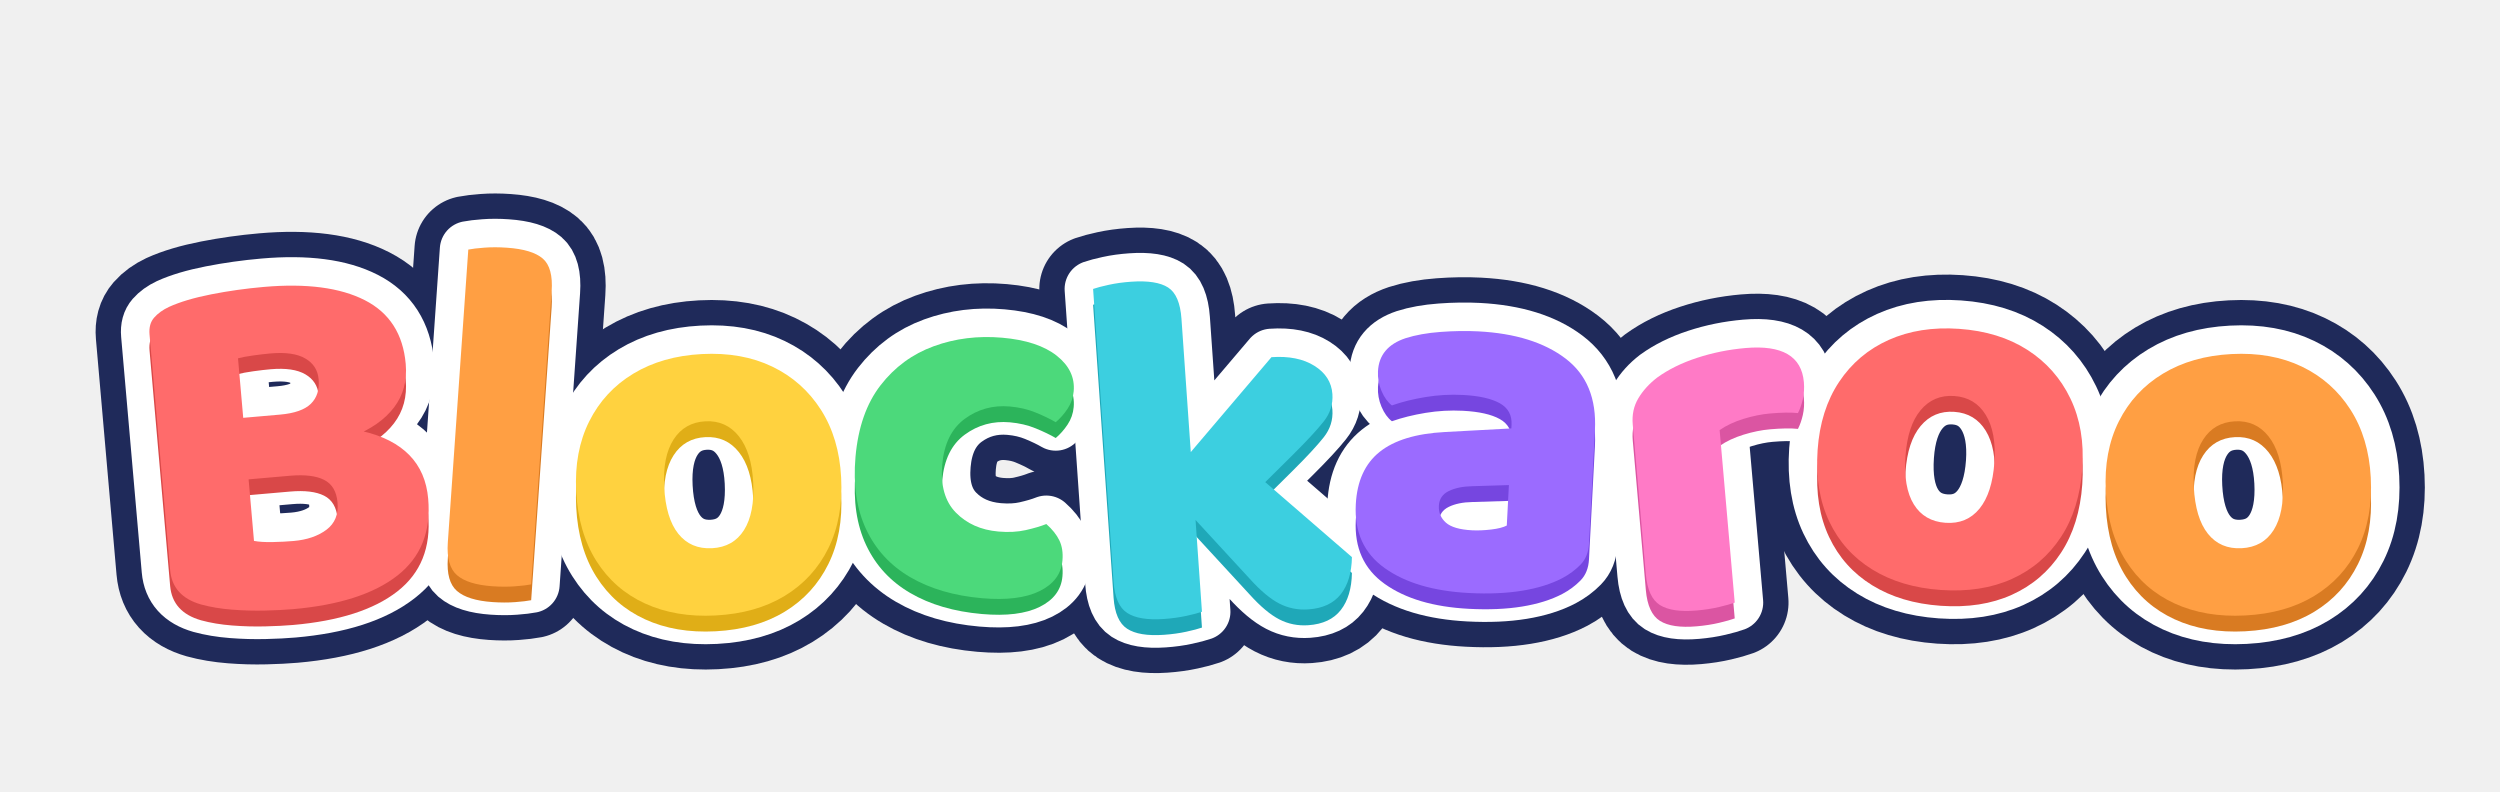
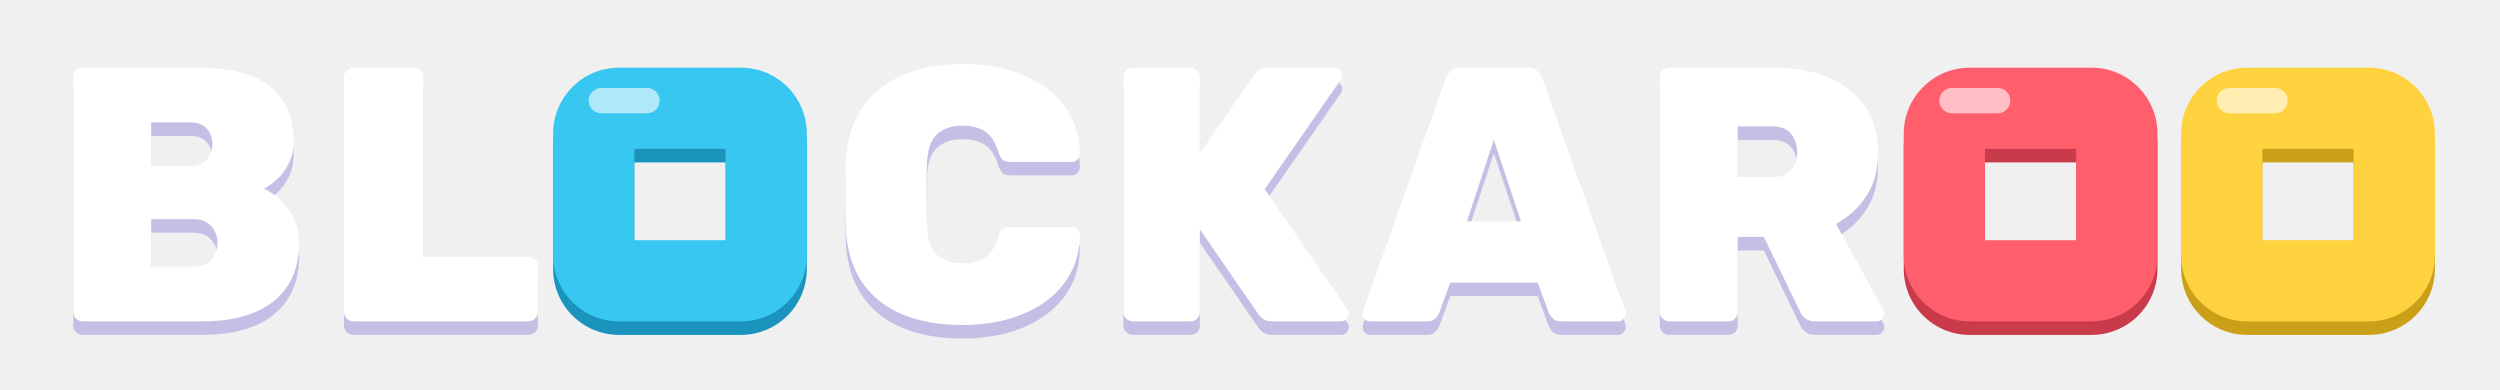
- <svg xmlns="http://www.w3.org/2000/svg" viewBox="0 0 790 250">
-   <path d="M100.64 130.96V150.48H67.68V130.96ZM90.72 150.48 91.52 135.44Q105.6 135.44 114.88 138.48Q124.16 141.52 128.88 147.28Q133.6 153.04 133.6 161.52Q133.6 177.2 121.76 184.88Q109.92 192.56 88.0 192.56Q84.32 192.56 79.2 192.24Q74.08 191.92 68.8 191.04Q63.52 190.16 59.2 188.56Q50.4 185.2 50.4 176.88V102.16Q50.4 98.8 52.32 96.96Q54.24 95.12 57.28 94.0Q62.72 92.08 70.96 91.2Q79.2 90.32 87.68 90.32Q108.0 90.32 119.12 97.28Q130.24 104.24 130.24 118.48Q130.24 126.48 125.36 131.84Q120.48 137.2 111.52 139.84Q102.56 142.48 90.24 142.48L89.28 130.96Q96.16 130.96 99.28 128.4Q102.4 125.84 102.4 120.88Q102.4 116.56 98.8 114.0Q95.2 111.44 88.0 111.44Q85.6 111.44 82.48 111.6Q79.36 111.76 77.6 112.08V170.0Q79.84 170.64 83.44 170.88Q87.04 171.12 90.08 171.12Q96.48 171.12 100.72 168.48Q104.96 165.84 104.96 160.24Q104.96 154.96 101.36 152.72Q97.76 150.48 90.72 150.48Z" transform="translate(0 0) rotate(-5 89.52 140)" fill="#1F2A5A" stroke="#1F2A5A" stroke-width="34" stroke-linejoin="round" />
-   <path d="M144.16 147.76H171.36V189.84Q169.6 190.32 166.32 190.8Q163.04 191.28 159.2 191.28Q151.36 191.28 147.76 188.56Q144.16 185.84 144.16 178.48ZM171.36 162.0H144.16V85.68Q145.92 85.2 149.2 84.72Q152.48 84.24 156.32 84.24Q164.32 84.24 167.84 86.88Q171.36 89.52 171.36 97.04Z" transform="translate(0 -6) rotate(4 157.76 140)" fill="#1F2A5A" stroke="#1F2A5A" stroke-width="34" stroke-linejoin="round" />
-   <path d="M265.28 151.12Q265.28 163.92 260.08 173.2Q254.88 182.48 245.52 187.52Q236.16 192.56 223.36 192.56Q210.72 192.56 201.28 187.6Q191.84 182.64 186.64 173.36Q181.44 164.08 181.44 151.12Q181.44 138.48 186.72 129.2Q192 119.92 201.44 114.88Q210.88 109.84 223.36 109.84Q236 109.84 245.36 114.96Q254.72 120.08 260.0 129.36Q265.28 138.64 265.28 151.12ZM223.36 131.12Q216.8 131.12 213.04 136.32Q209.28 141.52 209.28 151.12Q209.28 161.04 212.96 166.16Q216.64 171.28 223.36 171.28Q230.08 171.28 233.76 166.08Q237.44 160.88 237.44 151.12Q237.44 141.68 233.68 136.4Q229.92 131.12 223.36 131.12Z" transform="translate(0 2) rotate(-3 223.36 140)" fill="#1F2A5A" stroke="#1F2A5A" stroke-width="34" stroke-linejoin="round" />
-   <path d="M318.4 131.28Q310.4 131.28 304.56 136.4Q298.72 141.52 298.72 151.44Q298.72 161.36 304.32 166.16Q309.92 170.96 318.24 170.96Q323.04 170.96 326.8 169.76Q330.56 168.56 333.12 167.28Q336.16 169.52 337.68 172.08Q339.2 174.64 339.2 178.32Q339.2 184.72 332.88 188.56Q326.56 192.4 314.88 192.4Q301.6 192.4 291.76 187.76Q281.92 183.12 276.56 173.92Q271.2 164.72 271.2 151.44Q271.2 137.36 277.12 128.16Q283.04 118.96 292.8 114.4Q302.56 109.84 314.08 109.84Q325.44 109.84 331.76 114.0Q338.08 118.16 338.08 124.72Q338.08 127.76 336.64 130.4Q335.2 133.04 333.28 134.96Q330.56 133.68 326.72 132.48Q322.88 131.28 318.4 131.28Z" transform="translate(0 -4) rotate(5 305.36 140)" fill="#1F2A5A" stroke="#1F2A5A" stroke-width="34" stroke-linejoin="round" />
-   <path d="M387.68 160.24 367.84 147.92 403.84 111.12Q412.16 111.12 417.2 114.8Q422.24 118.48 422.24 124.08Q422.24 128.88 418.88 132.56Q415.52 136.24 408.48 142.32ZM369.12 151.76 391.04 142.32 424.8 175.92Q424.16 183.28 420.48 187.36Q416.8 191.44 409.92 191.44Q404.96 191.44 400.88 188.96Q396.8 186.48 392.16 180.56ZM349.12 147.76H376.32V189.84Q374.56 190.32 371.28 190.8Q368.0 191.28 364.16 191.28Q356.32 191.28 352.72 188.56Q349.12 185.84 349.12 178.48ZM376.32 162.0H349.12V85.68Q350.88 85.2 354.16 84.72Q357.44 84.24 361.28 84.24Q369.28 84.24 372.8 86.88Q376.32 89.52 376.32 97.04Z" transform="translate(0 3) rotate(-4 384.88 140)" fill="#1F2A5A" stroke="#1F2A5A" stroke-width="34" stroke-linejoin="round" />
-   <path d="M466.88 172.72Q469.6 172.72 472.88 172.16Q476.16 171.6 477.76 170.64V157.84L466.24 158.8Q461.76 159.12 458.88 160.72Q456.0 162.32 456.0 165.52Q456.0 168.72 458.48 170.72Q460.96 172.72 466.88 172.72ZM465.6 109.84Q483.04 109.84 493.52 116.96Q504.0 124.08 504.0 139.12V174.96Q504.0 179.12 501.68 181.76Q499.36 184.4 496.16 186.32Q491.04 189.36 483.68 190.96Q476.32 192.56 466.88 192.56Q450.08 192.56 439.92 186.08Q429.76 179.6 429.76 166.48Q429.76 155.44 436.4 149.52Q443.04 143.6 456.64 142.16L477.6 139.92V138.8Q477.6 134.16 473.52 132.16Q469.44 130.16 461.76 130.16Q455.84 130.16 450.0 131.44Q444.16 132.72 439.52 134.64Q437.44 133.2 436.0 130.24Q434.56 127.28 434.56 124.08Q434.56 116.4 442.72 113.2Q447.36 111.44 453.68 110.64Q460.0 109.84 465.6 109.84Z" transform="translate(0 -5) rotate(3 468.8 140)" fill="#1F2A5A" stroke="#1F2A5A" stroke-width="34" stroke-linejoin="round" />
-   <path d="M543.84 135.12V153.36H516.64V130.96Q516.64 126.32 519.12 122.88Q521.6 119.44 525.6 116.88Q531.2 113.52 538.72 111.76Q546.24 110.0 554.24 110.0Q571.68 110.0 571.68 122.32Q571.68 125.2 570.88 127.68Q570.08 130.16 568.96 131.92Q567.36 131.6 565.12 131.44Q562.88 131.28 560.16 131.28Q556.16 131.28 551.68 132.24Q547.2 133.2 543.84 135.12ZM516.64 147.76H543.84V189.84Q542.08 190.32 538.8 190.8Q535.52 191.28 531.68 191.28Q523.84 191.28 520.24 188.56Q516.64 185.84 516.64 178.48Z" transform="translate(0 1) rotate(-5 541.2 140)" fill="#1F2A5A" stroke="#1F2A5A" stroke-width="34" stroke-linejoin="round" />
-   <path d="M658.88 151.12Q658.88 163.92 653.68 173.2Q648.48 182.48 639.12 187.52Q629.76 192.56 616.96 192.56Q604.32 192.56 594.88 187.6Q585.44 182.64 580.24 173.36Q575.04 164.08 575.04 151.12Q575.04 138.48 580.32 129.2Q585.6 119.92 595.04 114.88Q604.48 109.84 616.96 109.84Q629.6 109.84 638.96 114.96Q648.32 120.08 653.6 129.36Q658.88 138.64 658.88 151.12ZM616.96 131.12Q610.4 131.12 606.64 136.32Q602.88 141.52 602.88 151.12Q602.88 161.04 606.56 166.16Q610.24 171.28 616.96 171.28Q623.68 171.28 627.36 166.08Q631.04 160.88 631.04 151.12Q631.04 141.68 627.28 136.4Q623.52 131.12 616.96 131.12Z" transform="translate(0 -6) rotate(4 616.96 140)" fill="#1F2A5A" stroke="#1F2A5A" stroke-width="34" stroke-linejoin="round" />
-   <path d="M748.64 151.12Q748.64 163.92 743.44 173.2Q738.24 182.48 728.88 187.52Q719.52 192.56 706.72 192.56Q694.08 192.56 684.64 187.6Q675.2 182.64 670.0 173.36Q664.8 164.08 664.8 151.12Q664.8 138.48 670.08 129.2Q675.36 119.92 684.8 114.88Q694.24 109.84 706.72 109.84Q719.36 109.84 728.72 114.96Q738.08 120.08 743.36 129.36Q748.64 138.64 748.64 151.12ZM706.72 131.12Q700.16 131.12 696.4 136.32Q692.64 141.52 692.64 151.12Q692.64 161.04 696.32 166.16Q700.0 171.28 706.72 171.28Q713.44 171.28 717.12 166.08Q720.8 160.88 720.8 151.12Q720.8 141.68 717.04 136.4Q713.28 131.12 706.72 131.12Z" transform="translate(0 2) rotate(-3 706.72 140)" fill="#1F2A5A" stroke="#1F2A5A" stroke-width="34" stroke-linejoin="round" />
-   <path d="M100.64 130.96V150.48H67.68V130.96ZM90.72 150.48 91.52 135.44Q105.6 135.44 114.88 138.48Q124.16 141.52 128.88 147.28Q133.6 153.04 133.6 161.52Q133.6 177.2 121.76 184.88Q109.92 192.56 88.0 192.56Q84.32 192.56 79.2 192.24Q74.08 191.92 68.8 191.04Q63.52 190.16 59.2 188.56Q50.4 185.2 50.4 176.88V102.16Q50.4 98.8 52.32 96.96Q54.24 95.12 57.28 94.0Q62.72 92.08 70.96 91.2Q79.2 90.32 87.68 90.32Q108.0 90.32 119.12 97.28Q130.24 104.24 130.24 118.48Q130.24 126.48 125.36 131.84Q120.48 137.2 111.52 139.84Q102.56 142.48 90.24 142.48L89.28 130.96Q96.16 130.96 99.28 128.4Q102.4 125.84 102.4 120.88Q102.4 116.56 98.8 114.0Q95.2 111.44 88.0 111.44Q85.6 111.44 82.48 111.6Q79.36 111.76 77.6 112.08V170.0Q79.84 170.64 83.44 170.88Q87.04 171.12 90.08 171.12Q96.48 171.12 100.72 168.48Q104.96 165.84 104.96 160.24Q104.96 154.96 101.36 152.72Q97.76 150.48 90.72 150.48Z" transform="translate(0 0) rotate(-5 89.52 140)" fill="#FFFFFF" stroke="#FFFFFF" stroke-width="18" stroke-linejoin="round" />
-   <path d="M144.16 147.76H171.36V189.84Q169.6 190.32 166.32 190.8Q163.04 191.28 159.2 191.28Q151.36 191.28 147.76 188.56Q144.16 185.84 144.16 178.48ZM171.36 162.0H144.16V85.68Q145.92 85.2 149.2 84.72Q152.48 84.24 156.32 84.24Q164.32 84.24 167.84 86.88Q171.36 89.52 171.36 97.04Z" transform="translate(0 -6) rotate(4 157.76 140)" fill="#FFFFFF" stroke="#FFFFFF" stroke-width="18" stroke-linejoin="round" />
-   <path d="M265.28 151.12Q265.28 163.92 260.08 173.2Q254.88 182.48 245.52 187.52Q236.16 192.56 223.36 192.56Q210.72 192.56 201.28 187.6Q191.84 182.64 186.64 173.36Q181.44 164.08 181.44 151.12Q181.44 138.48 186.72 129.2Q192 119.92 201.44 114.88Q210.88 109.84 223.36 109.84Q236 109.84 245.36 114.96Q254.72 120.08 260.0 129.36Q265.28 138.64 265.28 151.12ZM223.36 131.12Q216.8 131.12 213.04 136.32Q209.28 141.52 209.28 151.12Q209.28 161.04 212.96 166.16Q216.64 171.28 223.36 171.28Q230.08 171.28 233.76 166.08Q237.44 160.88 237.44 151.12Q237.44 141.68 233.68 136.4Q229.92 131.12 223.36 131.12Z" transform="translate(0 2) rotate(-3 223.36 140)" fill="#FFFFFF" stroke="#FFFFFF" stroke-width="18" stroke-linejoin="round" />
-   <path d="M318.4 131.28Q310.4 131.28 304.56 136.4Q298.72 141.52 298.72 151.44Q298.72 161.36 304.32 166.16Q309.92 170.96 318.24 170.96Q323.04 170.96 326.8 169.76Q330.56 168.56 333.12 167.28Q336.16 169.52 337.68 172.08Q339.2 174.64 339.2 178.32Q339.2 184.72 332.88 188.56Q326.56 192.4 314.88 192.4Q301.6 192.4 291.76 187.76Q281.92 183.12 276.56 173.92Q271.2 164.72 271.2 151.44Q271.2 137.36 277.12 128.16Q283.04 118.96 292.8 114.4Q302.56 109.84 314.08 109.84Q325.44 109.84 331.76 114.0Q338.08 118.16 338.08 124.72Q338.08 127.76 336.64 130.4Q335.2 133.04 333.28 134.96Q330.56 133.68 326.72 132.48Q322.88 131.28 318.4 131.28Z" transform="translate(0 -4) rotate(5 305.36 140)" fill="#FFFFFF" stroke="#FFFFFF" stroke-width="18" stroke-linejoin="round" />
-   <path d="M387.68 160.24 367.84 147.92 403.84 111.12Q412.16 111.12 417.2 114.8Q422.24 118.48 422.24 124.08Q422.24 128.88 418.88 132.56Q415.52 136.24 408.48 142.32ZM369.12 151.76 391.04 142.32 424.8 175.92Q424.16 183.28 420.48 187.36Q416.8 191.44 409.92 191.44Q404.96 191.44 400.88 188.96Q396.8 186.48 392.16 180.56ZM349.12 147.76H376.32V189.84Q374.56 190.32 371.28 190.8Q368.0 191.28 364.16 191.28Q356.32 191.28 352.72 188.56Q349.12 185.84 349.12 178.48ZM376.32 162.0H349.12V85.68Q350.88 85.2 354.16 84.72Q357.44 84.24 361.28 84.24Q369.28 84.24 372.8 86.88Q376.32 89.52 376.32 97.04Z" transform="translate(0 3) rotate(-4 384.88 140)" fill="#FFFFFF" stroke="#FFFFFF" stroke-width="18" stroke-linejoin="round" />
-   <path d="M466.88 172.72Q469.6 172.72 472.88 172.16Q476.16 171.6 477.76 170.64V157.84L466.24 158.8Q461.76 159.12 458.88 160.72Q456.0 162.32 456.0 165.52Q456.0 168.72 458.48 170.72Q460.96 172.72 466.88 172.72ZM465.6 109.84Q483.04 109.84 493.52 116.96Q504.0 124.08 504.0 139.12V174.96Q504.0 179.12 501.68 181.76Q499.36 184.4 496.16 186.32Q491.04 189.36 483.68 190.96Q476.32 192.56 466.88 192.56Q450.08 192.56 439.92 186.08Q429.76 179.6 429.76 166.48Q429.76 155.44 436.4 149.52Q443.04 143.6 456.64 142.16L477.6 139.92V138.8Q477.6 134.16 473.52 132.16Q469.44 130.16 461.76 130.16Q455.84 130.16 450.0 131.44Q444.16 132.72 439.52 134.64Q437.44 133.2 436.0 130.24Q434.56 127.28 434.56 124.08Q434.56 116.4 442.72 113.2Q447.36 111.44 453.68 110.64Q460.0 109.84 465.6 109.84Z" transform="translate(0 -5) rotate(3 468.8 140)" fill="#FFFFFF" stroke="#FFFFFF" stroke-width="18" stroke-linejoin="round" />
-   <path d="M543.84 135.12V153.36H516.64V130.96Q516.64 126.32 519.12 122.88Q521.6 119.44 525.6 116.88Q531.2 113.52 538.72 111.76Q546.24 110.0 554.24 110.0Q571.68 110.0 571.68 122.32Q571.68 125.2 570.88 127.68Q570.08 130.16 568.96 131.92Q567.36 131.6 565.12 131.44Q562.88 131.28 560.16 131.28Q556.16 131.28 551.68 132.24Q547.2 133.2 543.84 135.12ZM516.64 147.76H543.84V189.84Q542.08 190.32 538.8 190.8Q535.52 191.28 531.68 191.28Q523.84 191.28 520.24 188.56Q516.64 185.84 516.64 178.48Z" transform="translate(0 1) rotate(-5 541.2 140)" fill="#FFFFFF" stroke="#FFFFFF" stroke-width="18" stroke-linejoin="round" />
-   <path d="M658.88 151.12Q658.88 163.92 653.68 173.2Q648.48 182.48 639.12 187.52Q629.76 192.56 616.96 192.56Q604.32 192.56 594.88 187.6Q585.44 182.64 580.24 173.36Q575.04 164.08 575.04 151.12Q575.04 138.48 580.32 129.2Q585.6 119.92 595.04 114.88Q604.48 109.84 616.96 109.84Q629.6 109.84 638.96 114.96Q648.32 120.08 653.6 129.36Q658.88 138.64 658.88 151.12ZM616.96 131.12Q610.4 131.12 606.64 136.32Q602.88 141.52 602.88 151.12Q602.88 161.04 606.56 166.16Q610.24 171.28 616.96 171.28Q623.68 171.28 627.36 166.08Q631.04 160.88 631.04 151.12Q631.04 141.68 627.28 136.4Q623.52 131.12 616.96 131.12Z" transform="translate(0 -6) rotate(4 616.96 140)" fill="#FFFFFF" stroke="#FFFFFF" stroke-width="18" stroke-linejoin="round" />
-   <path d="M748.64 151.12Q748.64 163.92 743.44 173.2Q738.24 182.48 728.88 187.52Q719.52 192.56 706.72 192.56Q694.08 192.56 684.64 187.6Q675.2 182.64 670.0 173.36Q664.8 164.08 664.8 151.12Q664.8 138.48 670.08 129.2Q675.36 119.92 684.8 114.88Q694.24 109.84 706.72 109.84Q719.36 109.84 728.72 114.96Q738.08 120.08 743.36 129.36Q748.64 138.64 748.64 151.12ZM706.72 131.12Q700.16 131.12 696.4 136.32Q692.64 141.52 692.64 151.12Q692.64 161.04 696.32 166.16Q700.0 171.28 706.72 171.28Q713.44 171.28 717.12 166.08Q720.8 160.88 720.8 151.12Q720.8 141.68 717.04 136.4Q713.28 131.12 706.72 131.12Z" transform="translate(0 2) rotate(-3 706.72 140)" fill="#FFFFFF" stroke="#FFFFFF" stroke-width="18" stroke-linejoin="round" />
-   <path d="M100.64 130.96V150.48H67.68V130.96ZM90.72 150.48 91.52 135.44Q105.6 135.44 114.88 138.48Q124.16 141.52 128.88 147.28Q133.6 153.04 133.6 161.52Q133.6 177.2 121.76 184.88Q109.92 192.56 88.0 192.56Q84.32 192.56 79.2 192.24Q74.08 191.92 68.8 191.04Q63.52 190.16 59.2 188.56Q50.4 185.2 50.4 176.88V102.16Q50.4 98.8 52.32 96.96Q54.24 95.12 57.28 94.0Q62.72 92.08 70.96 91.2Q79.2 90.32 87.68 90.32Q108.0 90.32 119.12 97.28Q130.24 104.24 130.24 118.48Q130.24 126.48 125.36 131.84Q120.48 137.2 111.52 139.84Q102.56 142.48 90.24 142.48L89.28 130.96Q96.16 130.96 99.28 128.4Q102.4 125.84 102.4 120.88Q102.4 116.56 98.8 114.0Q95.2 111.44 88.0 111.44Q85.6 111.44 82.48 111.6Q79.36 111.76 77.6 112.08V170.0Q79.84 170.64 83.44 170.88Q87.04 171.12 90.08 171.12Q96.48 171.12 100.72 168.48Q104.96 165.84 104.96 160.24Q104.96 154.96 101.36 152.72Q97.76 150.48 90.72 150.48Z" transform="translate(0 5) rotate(-5 89.52 140)" fill="#D94848" />
-   <path d="M100.64 130.96V150.48H67.68V130.96ZM90.72 150.48 91.52 135.44Q105.6 135.44 114.88 138.48Q124.16 141.52 128.88 147.28Q133.6 153.04 133.6 161.52Q133.6 177.2 121.76 184.88Q109.92 192.56 88.0 192.56Q84.32 192.56 79.2 192.24Q74.08 191.92 68.8 191.04Q63.52 190.16 59.2 188.56Q50.4 185.2 50.4 176.88V102.16Q50.4 98.8 52.32 96.96Q54.24 95.12 57.28 94.0Q62.72 92.08 70.96 91.2Q79.2 90.32 87.68 90.32Q108.0 90.32 119.12 97.28Q130.24 104.24 130.24 118.48Q130.24 126.48 125.36 131.84Q120.48 137.2 111.52 139.84Q102.56 142.48 90.24 142.48L89.28 130.96Q96.16 130.96 99.28 128.4Q102.4 125.84 102.4 120.88Q102.4 116.56 98.8 114.0Q95.2 111.44 88.0 111.44Q85.6 111.44 82.48 111.6Q79.36 111.76 77.6 112.08V170.0Q79.84 170.64 83.44 170.88Q87.04 171.12 90.08 171.12Q96.48 171.12 100.72 168.48Q104.96 165.84 104.96 160.24Q104.96 154.96 101.36 152.72Q97.76 150.48 90.72 150.48Z" transform="translate(0 0) rotate(-5 89.52 140)" fill="#FF6B6B" />
-   <path d="M144.16 147.76H171.36V189.84Q169.6 190.32 166.32 190.8Q163.04 191.28 159.2 191.28Q151.36 191.28 147.76 188.56Q144.16 185.84 144.16 178.48ZM171.36 162.0H144.16V85.68Q145.92 85.2 149.2 84.72Q152.48 84.24 156.32 84.24Q164.32 84.24 167.84 86.88Q171.36 89.52 171.36 97.04Z" transform="translate(0 -1) rotate(4 157.76 140)" fill="#D97B22" />
-   <path d="M144.16 147.76H171.36V189.84Q169.6 190.32 166.32 190.8Q163.04 191.28 159.2 191.28Q151.36 191.28 147.76 188.56Q144.16 185.84 144.16 178.48ZM171.36 162.0H144.16V85.68Q145.92 85.2 149.2 84.72Q152.48 84.24 156.32 84.24Q164.32 84.24 167.84 86.88Q171.36 89.52 171.36 97.04Z" transform="translate(0 -6) rotate(4 157.76 140)" fill="#FF9F43" />
-   <path d="M265.28 151.12Q265.28 163.92 260.08 173.2Q254.88 182.48 245.52 187.52Q236.16 192.56 223.36 192.56Q210.72 192.56 201.28 187.6Q191.84 182.64 186.64 173.36Q181.44 164.08 181.44 151.12Q181.44 138.48 186.72 129.2Q192 119.92 201.44 114.88Q210.88 109.84 223.36 109.84Q236 109.84 245.36 114.96Q254.72 120.08 260.0 129.36Q265.28 138.64 265.28 151.12ZM223.36 131.12Q216.8 131.12 213.04 136.32Q209.28 141.52 209.28 151.12Q209.28 161.04 212.96 166.16Q216.64 171.28 223.36 171.28Q230.08 171.28 233.76 166.08Q237.44 160.88 237.44 151.12Q237.44 141.68 233.68 136.4Q229.92 131.12 223.36 131.12Z" transform="translate(0 7) rotate(-3 223.36 140)" fill="#E0AE17" />
-   <path d="M265.28 151.12Q265.28 163.92 260.08 173.2Q254.88 182.48 245.52 187.52Q236.16 192.56 223.36 192.56Q210.72 192.56 201.28 187.6Q191.84 182.64 186.64 173.36Q181.44 164.08 181.44 151.12Q181.44 138.48 186.72 129.2Q192 119.92 201.44 114.88Q210.88 109.84 223.36 109.84Q236 109.84 245.36 114.96Q254.72 120.08 260.0 129.36Q265.28 138.64 265.28 151.12ZM223.36 131.12Q216.8 131.12 213.04 136.32Q209.28 141.52 209.28 151.12Q209.28 161.04 212.96 166.16Q216.64 171.28 223.36 171.28Q230.08 171.28 233.76 166.08Q237.44 160.88 237.44 151.12Q237.44 141.68 233.68 136.4Q229.92 131.12 223.36 131.12Z" transform="translate(0 2) rotate(-3 223.36 140)" fill="#FFD23F" />
-   <path d="M318.4 131.28Q310.4 131.28 304.56 136.4Q298.72 141.52 298.72 151.44Q298.72 161.36 304.32 166.16Q309.92 170.96 318.24 170.96Q323.04 170.96 326.8 169.76Q330.56 168.56 333.12 167.28Q336.16 169.52 337.68 172.08Q339.2 174.64 339.2 178.32Q339.2 184.72 332.88 188.56Q326.56 192.4 314.88 192.4Q301.6 192.4 291.76 187.76Q281.92 183.12 276.56 173.92Q271.2 164.72 271.2 151.44Q271.2 137.36 277.12 128.16Q283.04 118.96 292.8 114.4Q302.56 109.84 314.08 109.84Q325.44 109.84 331.76 114.0Q338.08 118.16 338.08 124.72Q338.08 127.76 336.64 130.4Q335.2 133.04 333.28 134.96Q330.56 133.68 326.72 132.48Q322.88 131.28 318.4 131.28Z" transform="translate(0 1) rotate(5 305.36 140)" fill="#2CB45B" />
-   <path d="M318.4 131.28Q310.4 131.28 304.56 136.4Q298.72 141.52 298.72 151.44Q298.72 161.36 304.32 166.16Q309.92 170.96 318.24 170.96Q323.04 170.96 326.8 169.76Q330.56 168.56 333.12 167.28Q336.16 169.52 337.68 172.08Q339.2 174.64 339.2 178.32Q339.2 184.72 332.88 188.56Q326.56 192.4 314.88 192.4Q301.6 192.4 291.76 187.76Q281.92 183.12 276.56 173.92Q271.2 164.72 271.2 151.44Q271.2 137.36 277.12 128.16Q283.04 118.96 292.8 114.4Q302.56 109.84 314.08 109.84Q325.44 109.84 331.76 114.0Q338.08 118.16 338.08 124.72Q338.08 127.76 336.64 130.4Q335.2 133.04 333.28 134.96Q330.56 133.68 326.72 132.48Q322.88 131.28 318.4 131.28Z" transform="translate(0 -4) rotate(5 305.36 140)" fill="#4CD97B" />
-   <path d="M387.68 160.24 367.84 147.92 403.84 111.12Q412.16 111.12 417.2 114.8Q422.24 118.48 422.24 124.08Q422.24 128.88 418.88 132.56Q415.52 136.24 408.48 142.32ZM369.12 151.76 391.04 142.32 424.8 175.92Q424.16 183.28 420.48 187.36Q416.8 191.44 409.92 191.44Q404.96 191.44 400.88 188.96Q396.8 186.48 392.16 180.56ZM349.12 147.76H376.32V189.84Q374.56 190.32 371.28 190.8Q368.0 191.28 364.16 191.28Q356.32 191.28 352.72 188.56Q349.12 185.84 349.12 178.48ZM376.32 162.0H349.12V85.68Q350.88 85.2 354.16 84.72Q357.44 84.24 361.28 84.24Q369.28 84.24 372.8 86.88Q376.32 89.52 376.32 97.04Z" transform="translate(0 8) rotate(-4 384.88 140)" fill="#1FA8B8" />
-   <path d="M387.68 160.24 367.84 147.92 403.84 111.12Q412.16 111.12 417.2 114.8Q422.24 118.48 422.24 124.08Q422.24 128.88 418.88 132.56Q415.52 136.24 408.48 142.32ZM369.12 151.76 391.04 142.32 424.8 175.92Q424.16 183.28 420.48 187.36Q416.8 191.44 409.92 191.44Q404.96 191.44 400.88 188.96Q396.8 186.48 392.16 180.56ZM349.12 147.76H376.32V189.84Q374.56 190.32 371.28 190.8Q368.0 191.28 364.16 191.28Q356.32 191.28 352.72 188.56Q349.12 185.84 349.12 178.48ZM376.32 162.0H349.12V85.68Q350.88 85.2 354.16 84.72Q357.44 84.24 361.28 84.24Q369.28 84.24 372.8 86.88Q376.32 89.52 376.32 97.04Z" transform="translate(0 3) rotate(-4 384.88 140)" fill="#3CCFE0" />
-   <path d="M466.88 172.72Q469.6 172.72 472.88 172.16Q476.16 171.6 477.76 170.64V157.84L466.24 158.8Q461.76 159.12 458.88 160.72Q456.0 162.32 456.0 165.52Q456.0 168.72 458.48 170.72Q460.96 172.72 466.88 172.72ZM465.6 109.84Q483.04 109.84 493.52 116.96Q504.0 124.08 504.0 139.12V174.96Q504.0 179.12 501.68 181.76Q499.36 184.4 496.16 186.32Q491.04 189.36 483.68 190.96Q476.32 192.56 466.88 192.56Q450.08 192.56 439.92 186.08Q429.76 179.6 429.76 166.48Q429.76 155.44 436.4 149.52Q443.04 143.6 456.64 142.16L477.6 139.92V138.8Q477.6 134.16 473.52 132.16Q469.44 130.16 461.76 130.16Q455.84 130.16 450.0 131.44Q444.16 132.72 439.52 134.64Q437.44 133.2 436.0 130.24Q434.56 127.28 434.56 124.08Q434.56 116.4 442.72 113.2Q447.36 111.44 453.68 110.64Q460.0 109.84 465.6 109.84Z" transform="translate(0 0) rotate(3 468.8 140)" fill="#7646E0" />
-   <path d="M466.88 172.72Q469.6 172.72 472.88 172.16Q476.16 171.6 477.76 170.64V157.84L466.24 158.8Q461.76 159.12 458.88 160.72Q456.0 162.32 456.0 165.52Q456.0 168.72 458.48 170.72Q460.96 172.72 466.88 172.72ZM465.6 109.84Q483.04 109.84 493.52 116.96Q504.0 124.08 504.0 139.12V174.96Q504.0 179.12 501.68 181.76Q499.36 184.4 496.16 186.32Q491.04 189.36 483.68 190.96Q476.32 192.56 466.88 192.56Q450.08 192.56 439.92 186.08Q429.76 179.6 429.76 166.48Q429.76 155.44 436.4 149.52Q443.04 143.6 456.64 142.16L477.6 139.92V138.8Q477.6 134.16 473.52 132.16Q469.44 130.16 461.76 130.16Q455.84 130.16 450.0 131.44Q444.16 132.72 439.52 134.64Q437.44 133.2 436.0 130.24Q434.56 127.28 434.56 124.08Q434.56 116.4 442.72 113.2Q447.36 111.44 453.68 110.64Q460.0 109.84 465.6 109.84Z" transform="translate(0 -5) rotate(3 468.8 140)" fill="#9B6BFF" />
-   <path d="M543.84 135.12V153.36H516.64V130.96Q516.64 126.32 519.12 122.88Q521.6 119.44 525.6 116.88Q531.2 113.52 538.72 111.76Q546.24 110.0 554.24 110.0Q571.68 110.0 571.68 122.32Q571.68 125.2 570.88 127.68Q570.08 130.16 568.96 131.92Q567.36 131.6 565.12 131.44Q562.88 131.28 560.16 131.28Q556.16 131.28 551.68 132.24Q547.2 133.2 543.84 135.12ZM516.64 147.76H543.84V189.84Q542.08 190.32 538.8 190.8Q535.52 191.28 531.68 191.28Q523.84 191.28 520.24 188.56Q516.64 185.84 516.64 178.48Z" transform="translate(0 6) rotate(-5 541.2 140)" fill="#DB55A2" />
-   <path d="M543.84 135.12V153.36H516.64V130.96Q516.64 126.32 519.12 122.88Q521.6 119.44 525.6 116.88Q531.2 113.52 538.72 111.76Q546.24 110.0 554.24 110.0Q571.68 110.0 571.68 122.32Q571.68 125.2 570.88 127.68Q570.08 130.16 568.96 131.92Q567.36 131.6 565.12 131.44Q562.88 131.28 560.16 131.28Q556.16 131.28 551.68 132.24Q547.2 133.2 543.84 135.12ZM516.64 147.76H543.84V189.84Q542.08 190.32 538.8 190.8Q535.52 191.28 531.68 191.28Q523.84 191.28 520.24 188.56Q516.64 185.84 516.64 178.48Z" transform="translate(0 1) rotate(-5 541.2 140)" fill="#FF7AC6" />
-   <path d="M658.88 151.12Q658.88 163.92 653.68 173.2Q648.48 182.48 639.12 187.52Q629.76 192.56 616.96 192.56Q604.32 192.56 594.88 187.6Q585.44 182.64 580.24 173.36Q575.04 164.08 575.04 151.12Q575.04 138.48 580.32 129.2Q585.6 119.92 595.04 114.88Q604.48 109.84 616.96 109.84Q629.6 109.84 638.96 114.96Q648.32 120.08 653.6 129.36Q658.88 138.64 658.88 151.12ZM616.96 131.12Q610.4 131.12 606.64 136.32Q602.88 141.52 602.88 151.12Q602.88 161.04 606.56 166.16Q610.24 171.28 616.96 171.28Q623.68 171.28 627.36 166.08Q631.04 160.88 631.04 151.12Q631.04 141.68 627.28 136.4Q623.52 131.12 616.96 131.12Z" transform="translate(0 -1) rotate(4 616.96 140)" fill="#D94848" />
-   <path d="M658.88 151.12Q658.88 163.92 653.68 173.2Q648.48 182.48 639.12 187.52Q629.76 192.56 616.96 192.56Q604.32 192.56 594.88 187.6Q585.44 182.64 580.24 173.36Q575.04 164.08 575.04 151.12Q575.04 138.48 580.32 129.2Q585.6 119.92 595.04 114.88Q604.48 109.84 616.96 109.84Q629.6 109.84 638.96 114.96Q648.32 120.08 653.6 129.36Q658.88 138.64 658.88 151.12ZM616.96 131.12Q610.4 131.12 606.64 136.32Q602.88 141.52 602.88 151.12Q602.88 161.04 606.56 166.16Q610.24 171.28 616.96 171.28Q623.68 171.28 627.36 166.08Q631.04 160.88 631.04 151.12Q631.04 141.68 627.28 136.4Q623.52 131.12 616.96 131.12Z" transform="translate(0 -6) rotate(4 616.96 140)" fill="#FF6B6B" />
-   <path d="M748.64 151.12Q748.64 163.92 743.44 173.2Q738.24 182.48 728.88 187.52Q719.52 192.56 706.72 192.56Q694.08 192.56 684.64 187.6Q675.2 182.64 670.0 173.36Q664.8 164.08 664.8 151.12Q664.8 138.48 670.08 129.2Q675.36 119.92 684.8 114.88Q694.24 109.84 706.72 109.84Q719.36 109.84 728.72 114.96Q738.08 120.08 743.36 129.36Q748.64 138.64 748.64 151.12ZM706.72 131.12Q700.16 131.12 696.4 136.32Q692.64 141.52 692.64 151.12Q692.64 161.04 696.32 166.16Q700.0 171.28 706.72 171.28Q713.44 171.28 717.12 166.08Q720.8 160.88 720.8 151.12Q720.8 141.68 717.04 136.4Q713.28 131.12 706.72 131.12Z" transform="translate(0 7) rotate(-3 706.72 140)" fill="#D97B22" />
-   <path d="M748.64 151.12Q748.64 163.92 743.44 173.2Q738.24 182.48 728.88 187.52Q719.52 192.56 706.72 192.56Q694.08 192.56 684.64 187.6Q675.2 182.64 670.0 173.36Q664.8 164.08 664.8 151.12Q664.8 138.48 670.08 129.2Q675.36 119.92 684.8 114.88Q694.24 109.84 706.72 109.84Q719.36 109.84 728.72 114.96Q738.08 120.08 743.36 129.36Q748.64 138.64 748.64 151.12ZM706.72 131.12Q700.16 131.12 696.4 136.32Q692.64 141.52 692.64 151.12Q692.64 161.04 696.32 166.16Q700.0 171.28 706.72 171.28Q713.44 171.28 717.12 166.08Q720.8 160.88 720.8 151.12Q720.8 141.68 717.04 136.4Q713.28 131.12 706.72 131.12Z" transform="translate(0 2) rotate(-3 706.72 140)" fill="#FF9F43" />
+ <svg xmlns="http://www.w3.org/2000/svg" viewBox="0 0 1478 230">
+   <path d="M48.857 190.0Q46.714 190.0 45.0 188.393Q43.286 186.786 43.286 184.429V45.571Q43.286 43.214 45.0 41.607Q46.714 40.0 48.857 40.0H117.214Q136.714 40.0 149.143 45.143Q161.571 50.286 167.571 59.929Q173.571 69.571 173.571 83.714Q173.571 91.0 170.679 96.679Q167.786 102.357 163.714 106.107Q159.643 109.857 156.0 111.571Q164.357 115.214 170.571 123.893Q176.786 132.571 176.786 143.714Q176.786 158.714 170.036 169.0Q163.286 179.286 150.536 184.643Q137.786 190.0 119.357 190.0ZM89.357 157.643H114.429Q121.714 157.643 125.143 153.25Q128.571 148.857 128.571 143.5Q128.571 137.929 124.929 133.75Q121.286 129.571 114.429 129.571H89.357ZM89.357 98.071H112.286Q119.143 98.071 122.357 94.214Q125.571 90.357 125.571 85.214Q125.571 80.071 122.357 76.214Q119.143 72.357 112.286 72.357H89.357Z" fill="#8F86D8" opacity="0.45" transform="translate(0 8)" />
+   <path d="M48.857 190.0Q46.714 190.0 45.0 188.393Q43.286 186.786 43.286 184.429V45.571Q43.286 43.214 45.0 41.607Q46.714 40.0 48.857 40.0H117.214Q136.714 40.0 149.143 45.143Q161.571 50.286 167.571 59.929Q173.571 69.571 173.571 83.714Q173.571 91.0 170.679 96.679Q167.786 102.357 163.714 106.107Q159.643 109.857 156.0 111.571Q164.357 115.214 170.571 123.893Q176.786 132.571 176.786 143.714Q176.786 158.714 170.036 169.0Q163.286 179.286 150.536 184.643Q137.786 190.0 119.357 190.0ZM89.357 157.643H114.429Q121.714 157.643 125.143 153.25Q128.571 148.857 128.571 143.5Q128.571 137.929 124.929 133.75Q121.286 129.571 114.429 129.571H89.357ZM89.357 98.071H112.286Q119.143 98.071 122.357 94.214Q125.571 90.357 125.571 85.214Q125.571 80.071 122.357 76.214Q119.143 72.357 112.286 72.357H89.357Z" fill="#FFFFFF" />
+   <path d="M208.929 190.0Q206.786 190.0 205.071 188.393Q203.357 186.786 203.357 184.429V45.571Q203.357 43.214 205.071 41.607Q206.786 40.0 208.929 40.0H244.5Q246.857 40.0 248.571 41.607Q250.286 43.214 250.286 45.571V151.857H312.214Q314.571 151.857 316.286 153.464Q318.0 155.071 318.0 157.429V184.429Q318.0 186.786 316.286 188.393Q314.571 190.0 312.214 190.0Z" fill="#8F86D8" opacity="0.45" transform="translate(0 8)" />
+   <path d="M208.929 190.0Q206.786 190.0 205.071 188.393Q203.357 186.786 203.357 184.429V45.571Q203.357 43.214 205.071 41.607Q206.786 40.0 208.929 40.0H244.5Q246.857 40.0 248.571 41.607Q250.286 43.214 250.286 45.571V151.857H312.214Q314.571 151.857 316.286 153.464Q318.0 155.071 318.0 157.429V184.429Q318.0 186.786 316.286 188.393Q314.571 190.0 312.214 190.0Z" fill="#FFFFFF" />
+   <path fill-rule="evenodd" d="M366.0 40 h72.0 a39.0 39.0 0 0 1 39.0 39.0 v72.0 a39.0 39.0 0 0 1 -39.0 39.0 h-72.0 a39.0 39.0 0 0 1 -39.0 -39.0 v-72.0 a39.0 39.0 0 0 1 39.0 -39.0 Z M375.0 88.0 h54.0 v54.0 h-54.0 Z" fill="#1A93BD" transform="translate(0 8)" />
+   <path fill-rule="evenodd" d="M366.0 40 h72.0 a39.0 39.0 0 0 1 39.0 39.0 v72.0 a39.0 39.0 0 0 1 -39.0 39.0 h-72.0 a39.0 39.0 0 0 1 -39.0 -39.0 v-72.0 a39.0 39.0 0 0 1 39.0 -39.0 Z M375.0 88.0 h54.0 v54.0 h-54.0 Z" fill="#38C7F0" />
+   <rect x="348.0" y="52.0" width="42" height="15.0" rx="7.5" fill="#FFFFFF" opacity="0.6" />
+   <path d="M569.0 192.143Q548.643 192.143 533.429 185.821Q518.214 179.5 509.536 166.643Q500.857 153.786 500.0 134.071Q499.786 125.286 499.786 115.214Q499.786 105.143 500.0 95.929Q500.857 76.643 509.75 63.679Q518.643 50.714 533.964 44.286Q549.286 37.857 569.0 37.857Q583.143 37.857 595.464 41.179Q607.786 44.5 617.429 51.25Q627.071 58.0 632.643 67.857Q638.214 77.714 638.429 91.0Q638.429 92.929 637.036 94.321Q635.643 95.714 633.714 95.714H597.5Q594.286 95.714 592.786 94.429Q591.286 93.143 590.214 89.929Q587.429 80.714 582.071 77.5Q576.714 74.286 569.0 74.286Q559.571 74.286 554.0 79.321Q548.429 84.357 548.0 97.0Q547.357 114.571 548.0 133.0Q548.429 145.643 554.0 150.679Q559.571 155.714 569.0 155.714Q576.714 155.714 582.179 152.286Q587.643 148.857 590.214 140.071Q591.071 136.643 592.679 135.464Q594.286 134.286 597.5 134.286H633.714Q635.643 134.286 637.036 135.571Q638.429 136.857 638.429 138.786Q638.214 152.071 632.643 162.036Q627.071 172.0 617.429 178.75Q607.786 185.5 595.464 188.821Q583.143 192.143 569.0 192.143Z" fill="#8F86D8" opacity="0.45" transform="translate(0 8)" />
+   <path d="M569.0 192.143Q548.643 192.143 533.429 185.821Q518.214 179.5 509.536 166.643Q500.857 153.786 500.0 134.071Q499.786 125.286 499.786 115.214Q499.786 105.143 500.0 95.929Q500.857 76.643 509.75 63.679Q518.643 50.714 533.964 44.286Q549.286 37.857 569.0 37.857Q583.143 37.857 595.464 41.179Q607.786 44.5 617.429 51.25Q627.071 58.0 632.643 67.857Q638.214 77.714 638.429 91.0Q638.429 92.929 637.036 94.321Q635.643 95.714 633.714 95.714H597.5Q594.286 95.714 592.786 94.429Q591.286 93.143 590.214 89.929Q587.429 80.714 582.071 77.5Q576.714 74.286 569.0 74.286Q559.571 74.286 554.0 79.321Q548.429 84.357 548.0 97.0Q547.357 114.571 548.0 133.0Q548.429 145.643 554.0 150.679Q559.571 155.714 569.0 155.714Q576.714 155.714 582.179 152.286Q587.643 148.857 590.214 140.071Q591.071 136.643 592.679 135.464Q594.286 134.286 597.5 134.286H633.714Q635.643 134.286 637.036 135.571Q638.429 136.857 638.429 138.786Q638.214 152.071 632.643 162.036Q627.071 172.0 617.429 178.75Q607.786 185.5 595.464 188.821Q583.143 192.143 569.0 192.143Z" fill="#FFFFFF" />
+   <path d="M669.714 190.0Q667.571 190.0 665.857 188.393Q664.143 186.786 664.143 184.429V45.571Q664.143 43.214 665.857 41.607Q667.571 40.0 669.714 40.0H703.786Q706.143 40.0 707.75 41.607Q709.357 43.214 709.357 45.571V90.571L741.286 44.5Q742.357 43.0 744.286 41.5Q746.214 40.0 749.643 40.0H788.857Q790.786 40.0 792.179 41.393Q793.571 42.786 793.571 44.714Q793.571 46.0 792.714 47.071L747.714 111.786L796.571 182.929Q797.429 183.786 797.429 185.286Q797.429 187.214 796.036 188.607Q794.643 190.0 792.714 190.0H752.429Q748.143 190.0 746.107 188.071Q744.071 186.143 743.643 185.286L709.357 135.571V184.429Q709.357 186.786 707.75 188.393Q706.143 190.0 703.786 190.0Z" fill="#8F86D8" opacity="0.45" transform="translate(0 8)" />
+   <path d="M669.714 190.0Q667.571 190.0 665.857 188.393Q664.143 186.786 664.143 184.429V45.571Q664.143 43.214 665.857 41.607Q667.571 40.0 669.714 40.0H703.786Q706.143 40.0 707.75 41.607Q709.357 43.214 709.357 45.571V90.571L741.286 44.5Q742.357 43.0 744.286 41.5Q746.214 40.0 749.643 40.0H788.857Q790.786 40.0 792.179 41.393Q793.571 42.786 793.571 44.714Q793.571 46.0 792.714 47.071L747.714 111.786L796.571 182.929Q797.429 183.786 797.429 185.286Q797.429 187.214 796.036 188.607Q794.643 190.0 792.714 190.0H752.429Q748.143 190.0 746.107 188.071Q744.071 186.143 743.643 185.286L709.357 135.571V184.429Q709.357 186.786 707.75 188.393Q706.143 190.0 703.786 190.0Z" fill="#FFFFFF" />
+   <path d="M810.071 190.0Q808.143 190.0 806.857 188.607Q805.571 187.214 805.571 185.286Q805.571 184.429 805.786 183.786L854.643 46.643Q855.5 44.286 857.643 42.143Q859.786 40.0 863.643 40.0H902.857Q906.929 40.0 909.071 42.143Q911.214 44.286 911.857 46.643L960.929 183.786Q961.143 184.429 961.143 185.286Q961.143 187.214 959.75 188.607Q958.357 190.0 956.429 190.0H923.429Q919.786 190.0 918.071 188.286Q916.357 186.571 915.714 185.071L909.071 167.071H857.429L850.786 185.071Q850.143 186.571 848.536 188.286Q846.929 190.0 843.071 190.0ZM867.286 130.857H899.214L883.143 82.643Z" fill="#8F86D8" opacity="0.45" transform="translate(0 8)" />
+   <path d="M810.071 190.0Q808.143 190.0 806.857 188.607Q805.571 187.214 805.571 185.286Q805.571 184.429 805.786 183.786L854.643 46.643Q855.5 44.286 857.643 42.143Q859.786 40.0 863.643 40.0H902.857Q906.929 40.0 909.071 42.143Q911.214 44.286 911.857 46.643L960.929 183.786Q961.143 184.429 961.143 185.286Q961.143 187.214 959.75 188.607Q958.357 190.0 956.429 190.0H923.429Q919.786 190.0 918.071 188.286Q916.357 186.571 915.714 185.071L909.071 167.071H857.429L850.786 185.071Q850.143 186.571 848.536 188.286Q846.929 190.0 843.071 190.0ZM867.286 130.857H899.214L883.143 82.643Z" fill="#FFFFFF" />
+   <path d="M986.857 190.0Q984.714 190.0 983.0 188.393Q981.286 186.786 981.286 184.429V45.571Q981.286 43.214 983.0 41.607Q984.714 40.0 986.857 40.0H1047.929Q1077.071 40.0 1093.679 53.286Q1110.286 66.571 1110.286 90.357Q1110.286 105.357 1103.429 115.857Q1096.571 126.357 1085.429 132.357L1113.286 182.929Q1113.929 184.214 1113.929 185.286Q1113.929 187.214 1112.643 188.607Q1111.357 190.0 1109.429 190.0H1073.214Q1069.143 190.0 1067.0 187.964Q1064.857 185.929 1064.214 184.214L1042.786 140.071H1027.357V184.429Q1027.357 186.786 1025.75 188.393Q1024.143 190.0 1021.786 190.0ZM1027.357 104.714H1047.714Q1055.214 104.714 1058.857 100.536Q1062.5 96.357 1062.5 90.143Q1062.5 83.714 1058.964 79.214Q1055.429 74.714 1047.714 74.714H1027.357Z" fill="#8F86D8" opacity="0.45" transform="translate(0 8)" />
+   <path d="M986.857 190.0Q984.714 190.0 983.0 188.393Q981.286 186.786 981.286 184.429V45.571Q981.286 43.214 983.0 41.607Q984.714 40.0 986.857 40.0H1047.929Q1077.071 40.0 1093.679 53.286Q1110.286 66.571 1110.286 90.357Q1110.286 105.357 1103.429 115.857Q1096.571 126.357 1085.429 132.357L1113.286 182.929Q1113.929 184.214 1113.929 185.286Q1113.929 187.214 1112.643 188.607Q1111.357 190.0 1109.429 190.0H1073.214Q1069.143 190.0 1067.0 187.964Q1064.857 185.929 1064.214 184.214L1042.786 140.071H1027.357V184.429Q1027.357 186.786 1025.75 188.393Q1024.143 190.0 1021.786 190.0ZM1027.357 104.714H1047.714Q1055.214 104.714 1058.857 100.536Q1062.5 96.357 1062.5 90.143Q1062.5 83.714 1058.964 79.214Q1055.429 74.714 1047.714 74.714H1027.357Z" fill="#FFFFFF" />
+   <path fill-rule="evenodd" d="M1164.5 40 h72.0 a39.0 39.0 0 0 1 39.0 39.0 v72.0 a39.0 39.0 0 0 1 -39.0 39.0 h-72.0 a39.0 39.0 0 0 1 -39.0 -39.0 v-72.0 a39.0 39.0 0 0 1 39.0 -39.0 Z M1173.5 88.0 h54.0 v54.0 h-54.0 Z" fill="#C93A4B" transform="translate(0 8)" />
+   <path fill-rule="evenodd" d="M1164.5 40 h72.0 a39.0 39.0 0 0 1 39.0 39.0 v72.0 a39.0 39.0 0 0 1 -39.0 39.0 h-72.0 a39.0 39.0 0 0 1 -39.0 -39.0 v-72.0 a39.0 39.0 0 0 1 39.0 -39.0 Z M1173.5 88.0 h54.0 v54.0 h-54.0 Z" fill="#FF5F6D" />
+   <rect x="1146.5" y="52.0" width="42" height="15.0" rx="7.5" fill="#FFFFFF" opacity="0.6" />
+   <path fill-rule="evenodd" d="M1328.5 40 h72.0 a39.0 39.0 0 0 1 39.0 39.0 v72.0 a39.0 39.0 0 0 1 -39.0 39.0 h-72.0 a39.0 39.0 0 0 1 -39.0 -39.0 v-72.0 a39.0 39.0 0 0 1 39.0 -39.0 Z M1337.5 88.0 h54.0 v54.0 h-54.0 Z" fill="#C9A017" transform="translate(0 8)" />
+   <path fill-rule="evenodd" d="M1328.5 40 h72.0 a39.0 39.0 0 0 1 39.0 39.0 v72.0 a39.0 39.0 0 0 1 -39.0 39.0 h-72.0 a39.0 39.0 0 0 1 -39.0 -39.0 v-72.0 a39.0 39.0 0 0 1 39.0 -39.0 Z M1337.5 88.0 h54.0 v54.0 h-54.0 Z" fill="#FFD23F" />
+   <rect x="1310.5" y="52.0" width="42" height="15.0" rx="7.5" fill="#FFFFFF" opacity="0.6" />
</svg>
